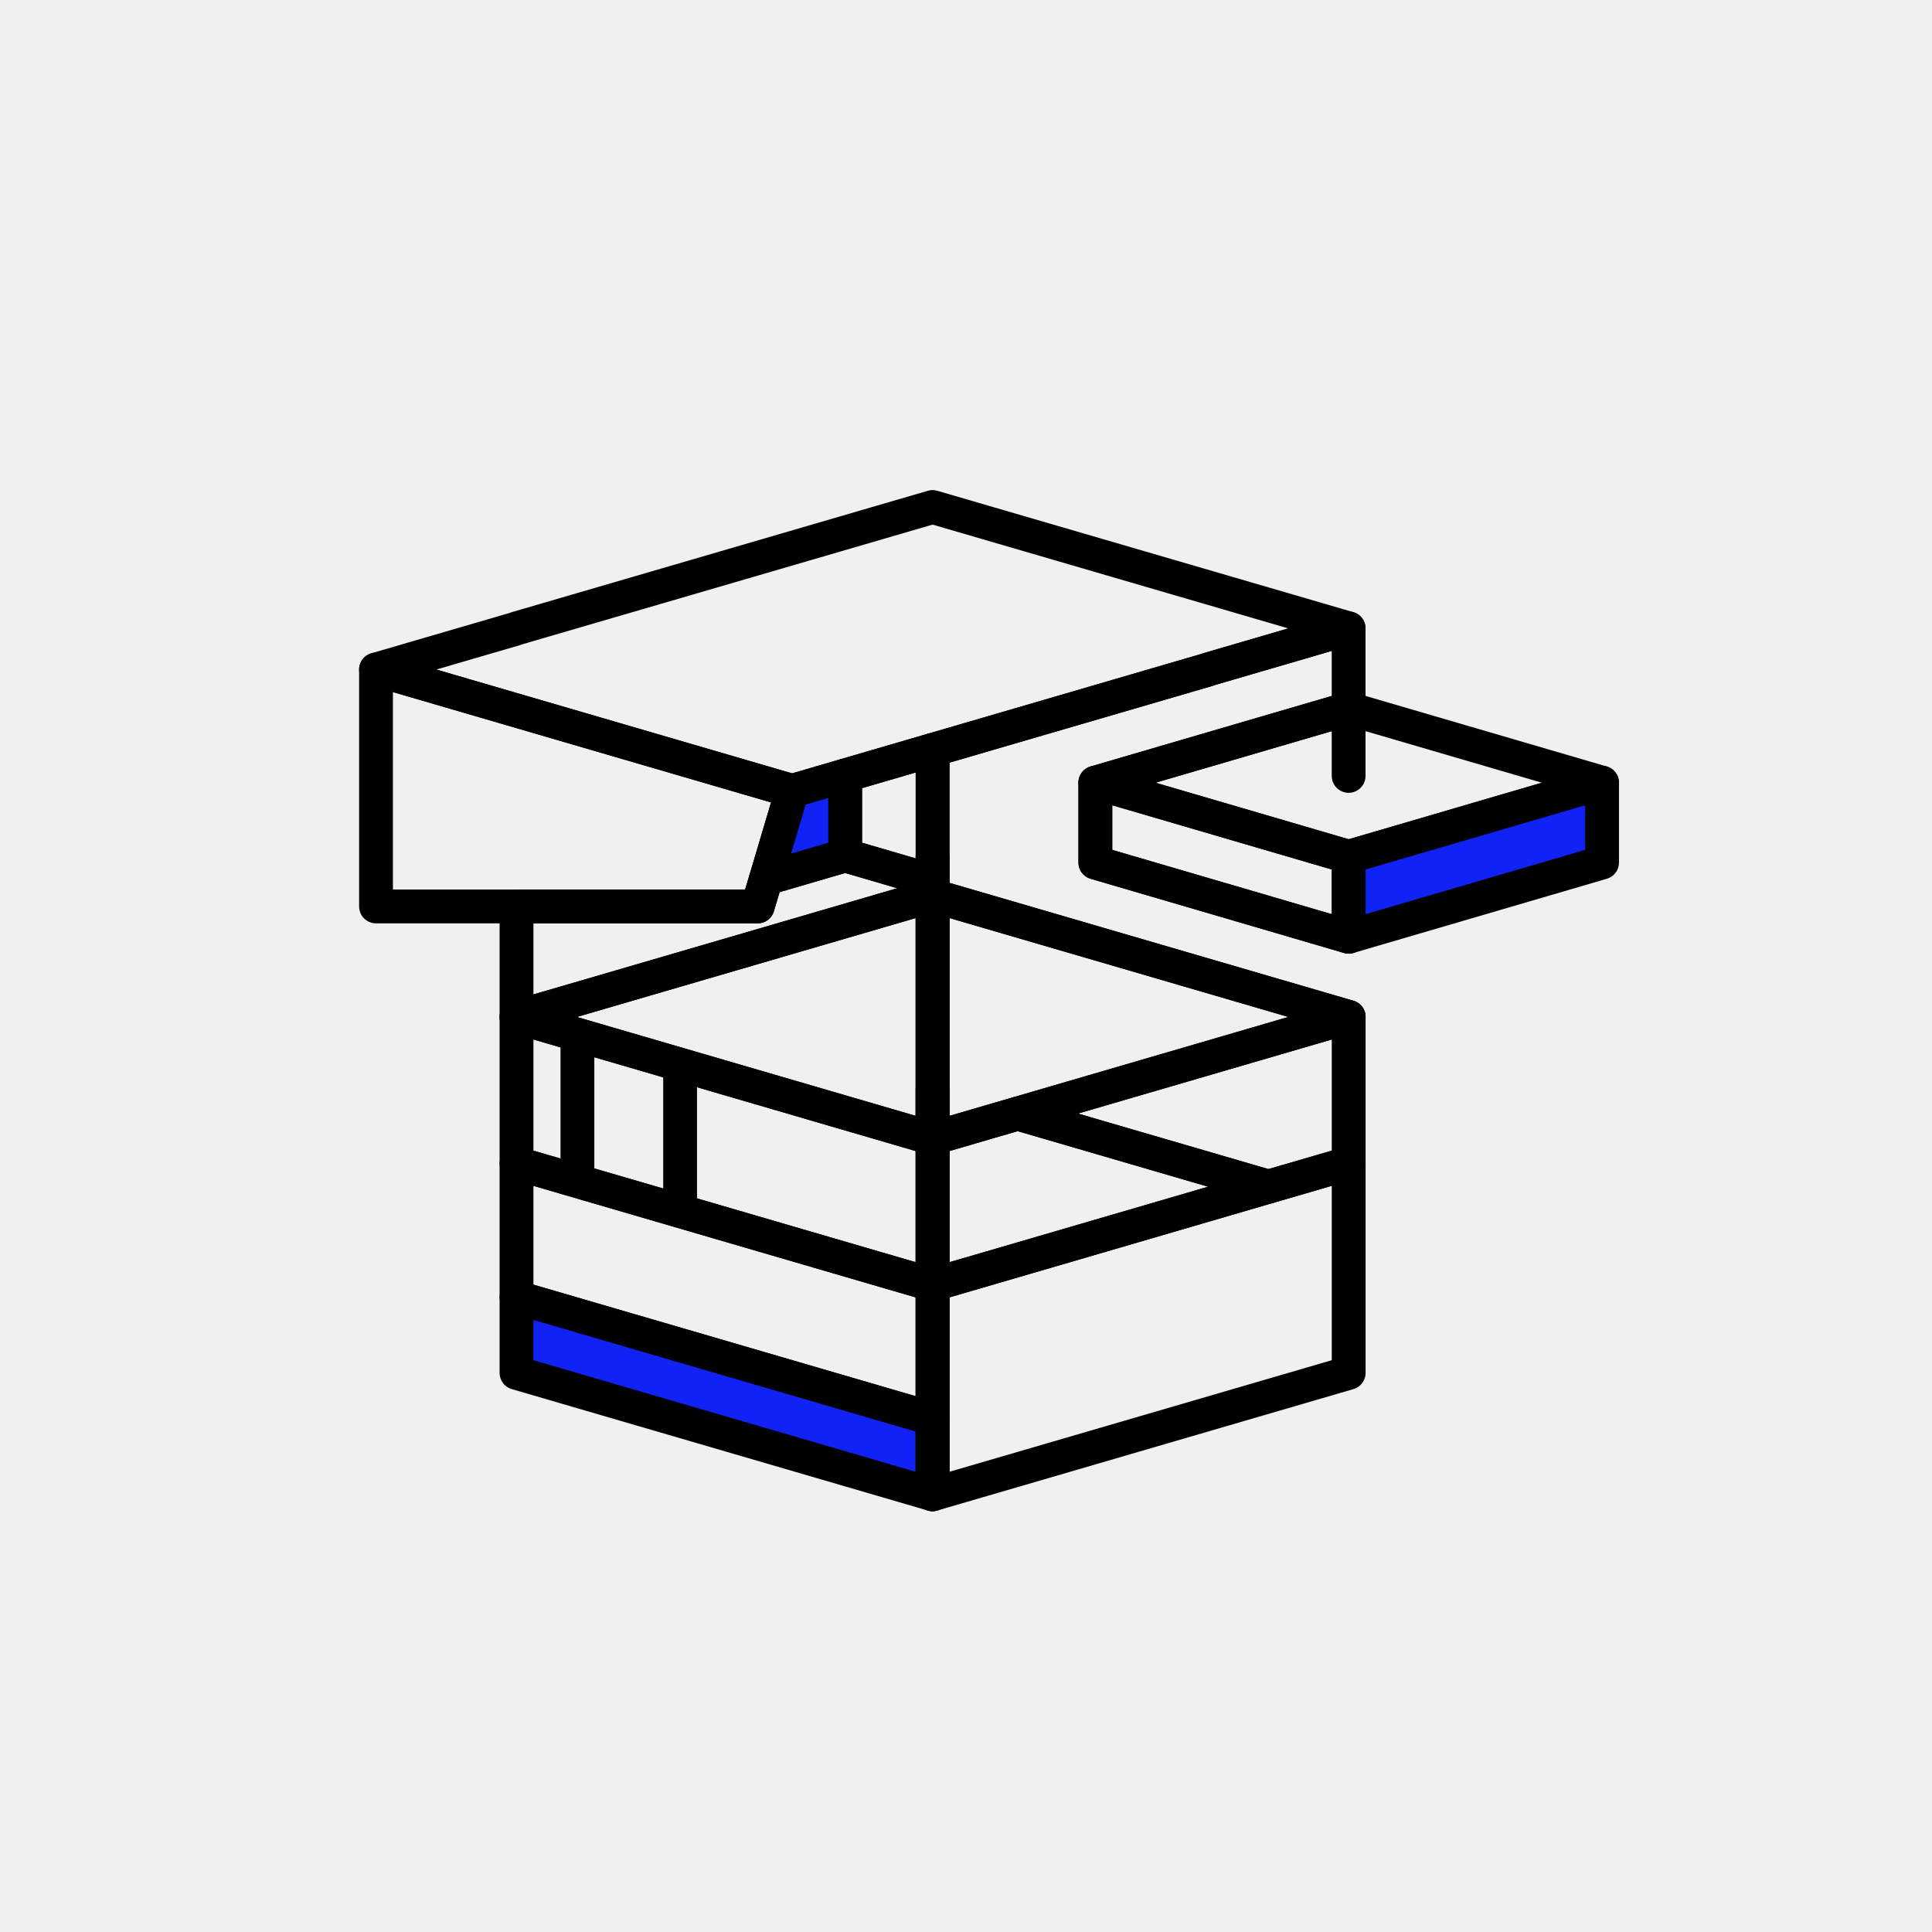
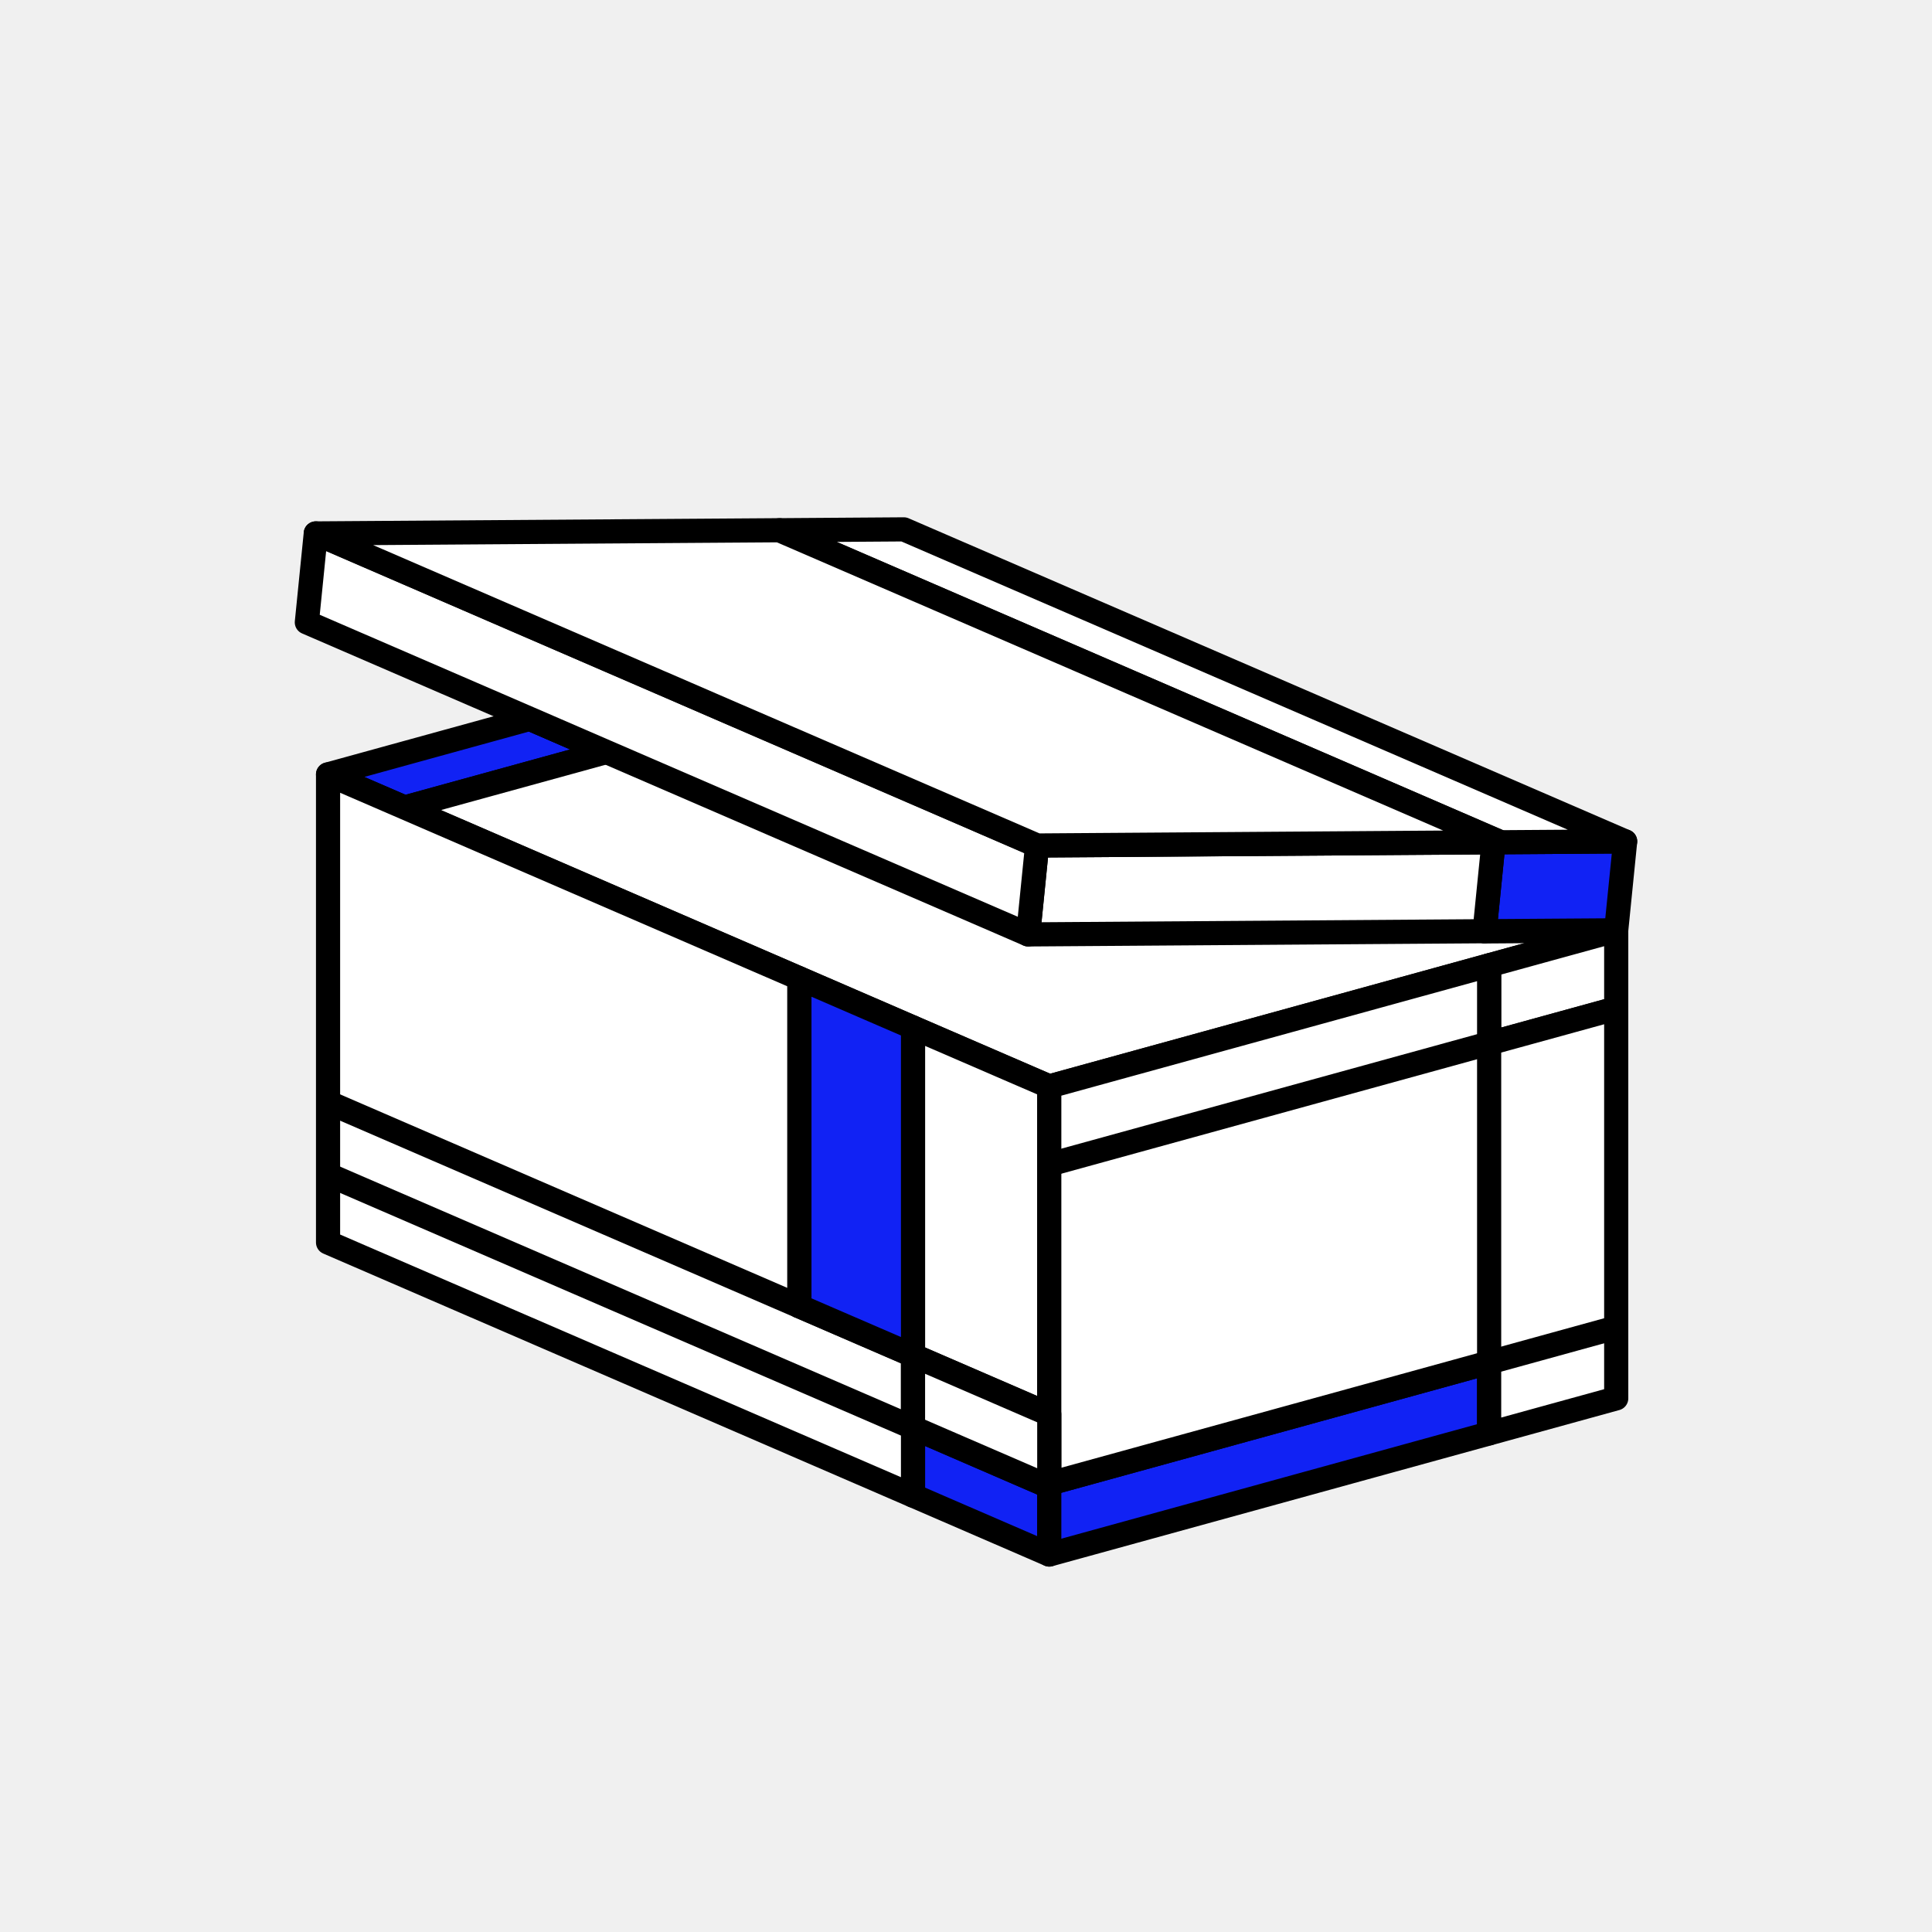
<svg xmlns="http://www.w3.org/2000/svg" viewBox="0 0 400 400">
  <defs>
-     <style>.cls-1,.cls-2,.cls-5{fill:none;}.cls-2,.cls-3,.cls-4,.cls-5{stroke:#000;stroke-linejoin:round;stroke-width:7px;}.cls-3{fill:#fff;}.cls-4{fill:#1122f4;}.cls-5{stroke-linecap:round;}</style>
+     <style>.cls-1,.cls-4{fill:none;}.cls-2{fill:#1122f4;}.cls-2,.cls-3,.cls-4{stroke:#000;stroke-linejoin:round;stroke-width:5px;}.cls-3{fill:#fff;}</style>
  </defs>
-   <g id="Layer_5" data-name="Layer 5">
+   <g id="Layer_14" data-name="Layer 14">
    <rect class="cls-1" width="400" height="400" />
  </g>
-   <g id="Layer_7_copy" data-name="Layer 7 copy">
-     <polygon class="cls-2" points="250.08 138.61 250.14 138.62 193.09 155.27 193.08 155.27 174.98 160.55 163.99 163.76 154.94 161.12 77.85 138.62 106.98 130.12 106.94 130.1 120.27 126.21 193.08 104.97 265.89 126.21 279.22 130.1 250.08 138.61" />
-     <polygon class="cls-2" points="163.99 163.76 162.66 168.23 158.6 181.89 156.87 187.67 77.85 187.67 77.85 138.62 154.94 161.12 163.99 163.76" />
-     <line class="cls-2" x1="193.07" y1="182.39" x2="193.07" y2="177.1" />
-     <line class="cls-2" x1="193.08" y1="155.27" x2="193.08" y2="155.24" />
-     <polygon class="cls-2" points="193.07 235.69 193.07 265.98 181.3 262.55 106.94 240.85 106.94 210.55 181.3 232.25 193.07 235.69" />
-     <rect class="cls-3" x="193.07" y="225.69" width="0.01" height="40.29" />
-     <line class="cls-2" x1="193.08" y1="155.27" x2="193.08" y2="155.24" />
-     <polygon class="cls-2" points="193.07 185.41 193.07 235.69 181.3 232.25 106.94 210.55 122.13 206.12 193.07 185.41" />
-     <rect class="cls-2" x="193.07" y="185.41" width="0.01" height="50.28" />
-     <polygon class="cls-4" points="193.07 293.73 193.07 309.38 106.94 284.24 106.94 268.59 193.07 293.73" />
-     <polygon class="cls-2" points="193.07 265.98 193.07 293.73 106.94 268.59 106.94 240.85 181.3 262.55 193.07 265.98" />
-     <polygon class="cls-2" points="193.07 182.39 193.07 185.41 122.13 206.12 106.94 210.55 106.94 187.67 156.87 187.67 158.6 181.89 174.98 177.1 193.07 182.39" />
-     <polygon class="cls-2" points="279.23 240.85 279.23 284.24 193.08 309.38 193.08 265.98 204.86 262.55 262.61 245.69 279.23 240.85" />
-     <rect class="cls-3" x="193.07" y="265.98" width="0.01" height="43.4" />
-     <polygon class="cls-2" points="279.23 210.55 210.7 230.55 204.86 232.25 193.09 235.69 193.09 185.41 279.23 210.55" />
-     <polygon class="cls-2" points="262.61 245.69 204.86 262.55 193.08 265.98 193.08 235.69 204.86 232.25 210.7 230.55 262.61 245.69" />
-     <polygon class="cls-2" points="279.23 210.55 279.23 240.85 262.61 245.69 210.7 230.55 279.23 210.55" />
-     <polygon class="cls-5" points="193.08 155.27 193.08 182.39 193.07 182.39 174.98 177.1 174.98 160.55 193.07 155.27 193.08 155.27" />
-     <polygon class="cls-2" points="226.78 162.05 279.22 146.71 279.23 146.71 331.69 162.05 279.23 177.4 226.78 162.05" />
-     <polygon class="cls-4" points="331.69 162.05 331.69 178.58 279.23 193.94 279.23 177.4 331.69 162.05" />
-     <polygon class="cls-5" points="279.23 177.4 279.23 193.94 226.78 178.58 226.78 162.05 279.23 177.4" />
-     <polyline class="cls-5" points="279.23 210.55 193.09 185.41 193.09 155.27 250.14 138.62 250.08 138.61 279.22 130.1 279.22 146.71 226.78 162.05 226.78 178.58 279.23 193.94" />
-     <line class="cls-5" x1="279.22" y1="160.64" x2="279.22" y2="146.71" />
-     <polygon class="cls-4" points="174.98 160.55 174.98 177.1 158.6 181.89 162.66 168.23 163.99 163.76 174.98 160.55" />
-     <line class="cls-2" x1="119.55" y1="215.08" x2="119.55" y2="245.69" />
-     <line class="cls-2" x1="140.81" y1="220.44" x2="140.81" y2="248.27" />
+   <g id="Layer_13" data-name="Layer 13">
+     <polygon class="cls-2" points="125.56 155.69 83.78 167.19 67.92 160.33 109.7 148.82 125.56 155.69" />
+     <polygon class="cls-3" points="334.62 192.62 308.31 199.86 217.24 224.94 189.03 212.74 165.51 202.56 83.78 167.19 125.56 155.69 109.7 148.82 136.82 141.35 136.83 141.35 185.28 128.01 292.74 174.5 308.52 181.33 307.37 192.8 334.6 192.61 334.62 192.62" />
+     <polygon class="cls-2" points="217.24 307.79 217.24 321.85 189.03 309.64 189.03 295.58 217.24 307.79" />
+     <polygon class="cls-3" points="165.51 270.45 189.03 280.62 189.03 309.64 67.92 257.24 67.92 160.33 83.78 167.19 165.51 202.56 165.51 270.45" />
+     <polygon class="cls-3" points="217.24 224.94 217.24 292.83 189.03 280.62 189.03 212.74 217.24 224.94" />
+     <polygon class="cls-2" points="308.31 282.08 308.31 296.77 217.24 321.85 217.24 307.16 308.31 282.08" />
+     <polygon class="cls-3" points="334.62 192.62 334.62 208.78 308.31 216.02 308.31 199.86 334.62 192.62" />
+     <polygon class="cls-3" points="334.62 208.78 334.62 289.52 308.31 296.77 308.31 282.08 217.24 307.16 217.24 224.94 308.31 199.86 308.31 216.02 334.62 208.78" />
+     <polygon class="cls-2" points="336.47 174.2 334.62 192.61 334.6 192.61 307.37 192.8 308.52 181.33 309.22 174.39 310.69 174.38 310.7 174.38 336.47 174.2" />
+     <polygon class="cls-3" points="309.22 174.39 308.52 181.33 307.37 192.8 212.87 193.46 214.72 175.05 292.74 174.5 292.77 174.5 309.22 174.39" />
+     <polyline class="cls-3" points="125.56 155.69 152.69 148.22 197.82 135.79" />
+     <polygon class="cls-3" points="214.72 175.05 212.87 193.46 125.56 155.69 109.7 148.82 63.53 128.85 65.38 110.44 107.23 128.55 136.83 141.35 152.69 148.22 214.72 175.05" />
+     <polygon class="cls-3" points="336.47 174.2 310.7 174.38 310.69 174.38 161.36 109.78 187.13 109.6 336.47 174.2" />
+     <polygon class="cls-3" points="310.69 174.38 309.22 174.39 292.77 174.5 292.74 174.5 214.72 175.05 152.7 148.22 152.69 148.22 136.83 141.35 136.82 141.35 107.23 128.55 65.38 110.44 161.36 109.78 310.69 174.38" />
+     <polygon class="cls-3" points="217.24 292.83 217.24 307.79 189.03 295.58 189.03 280.62 217.24 292.83" />
+     <line class="cls-4" x1="189.03" y1="295.58" x2="67.92" y2="243.18" />
+     <line class="cls-4" x1="165.51" y1="270.45" x2="67.92" y2="228.22" />
+     <line class="cls-4" x1="308.31" y1="216.02" x2="217.24" y2="241.1" />
+     <line class="cls-4" x1="334.62" y1="274.83" x2="308.31" y2="282.08" />
+     <polygon class="cls-2" points="189.03 212.74 189.03 280.62 165.51 270.45 165.51 202.56 189.03 212.74" />
+     <line class="cls-4" x1="310.72" y1="174.39" x2="310.7" y2="174.38" />
+     <line class="cls-4" x1="308.31" y1="199.86" x2="308.31" y2="199.66" />
+     <line class="cls-4" x1="308.31" y1="282.08" x2="308.31" y2="216.02" />
  </g>
</svg>
